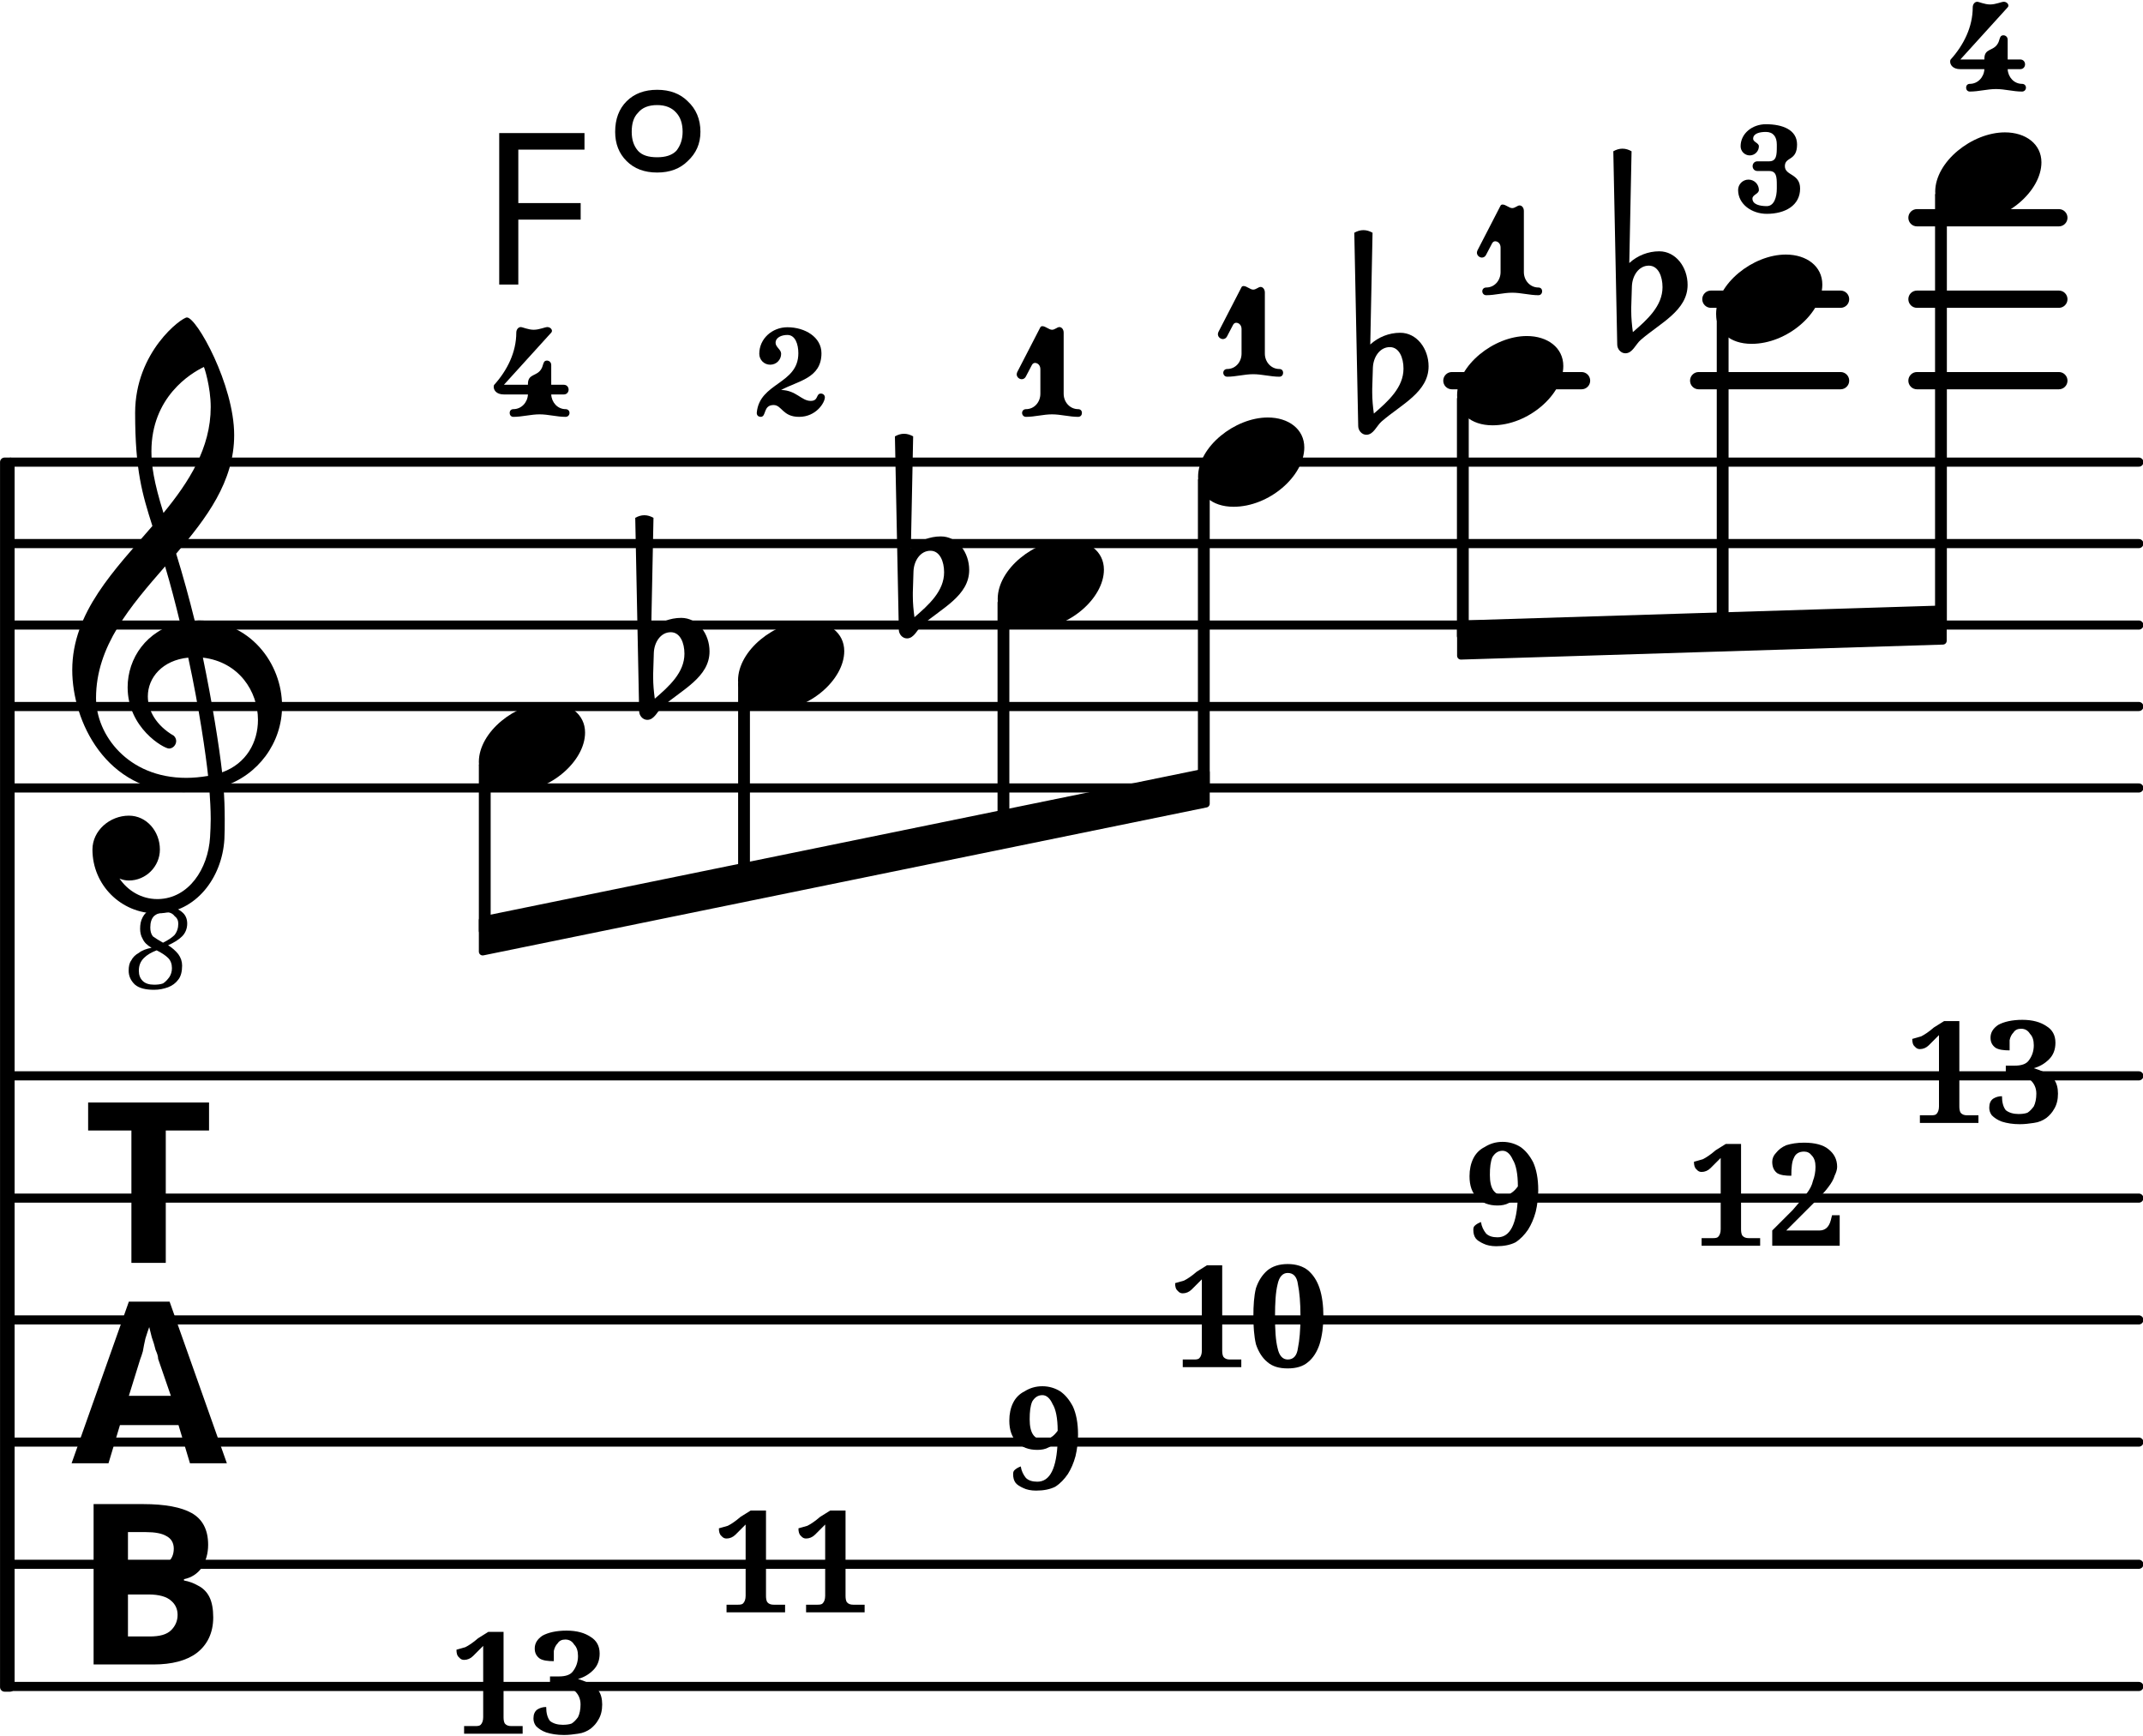
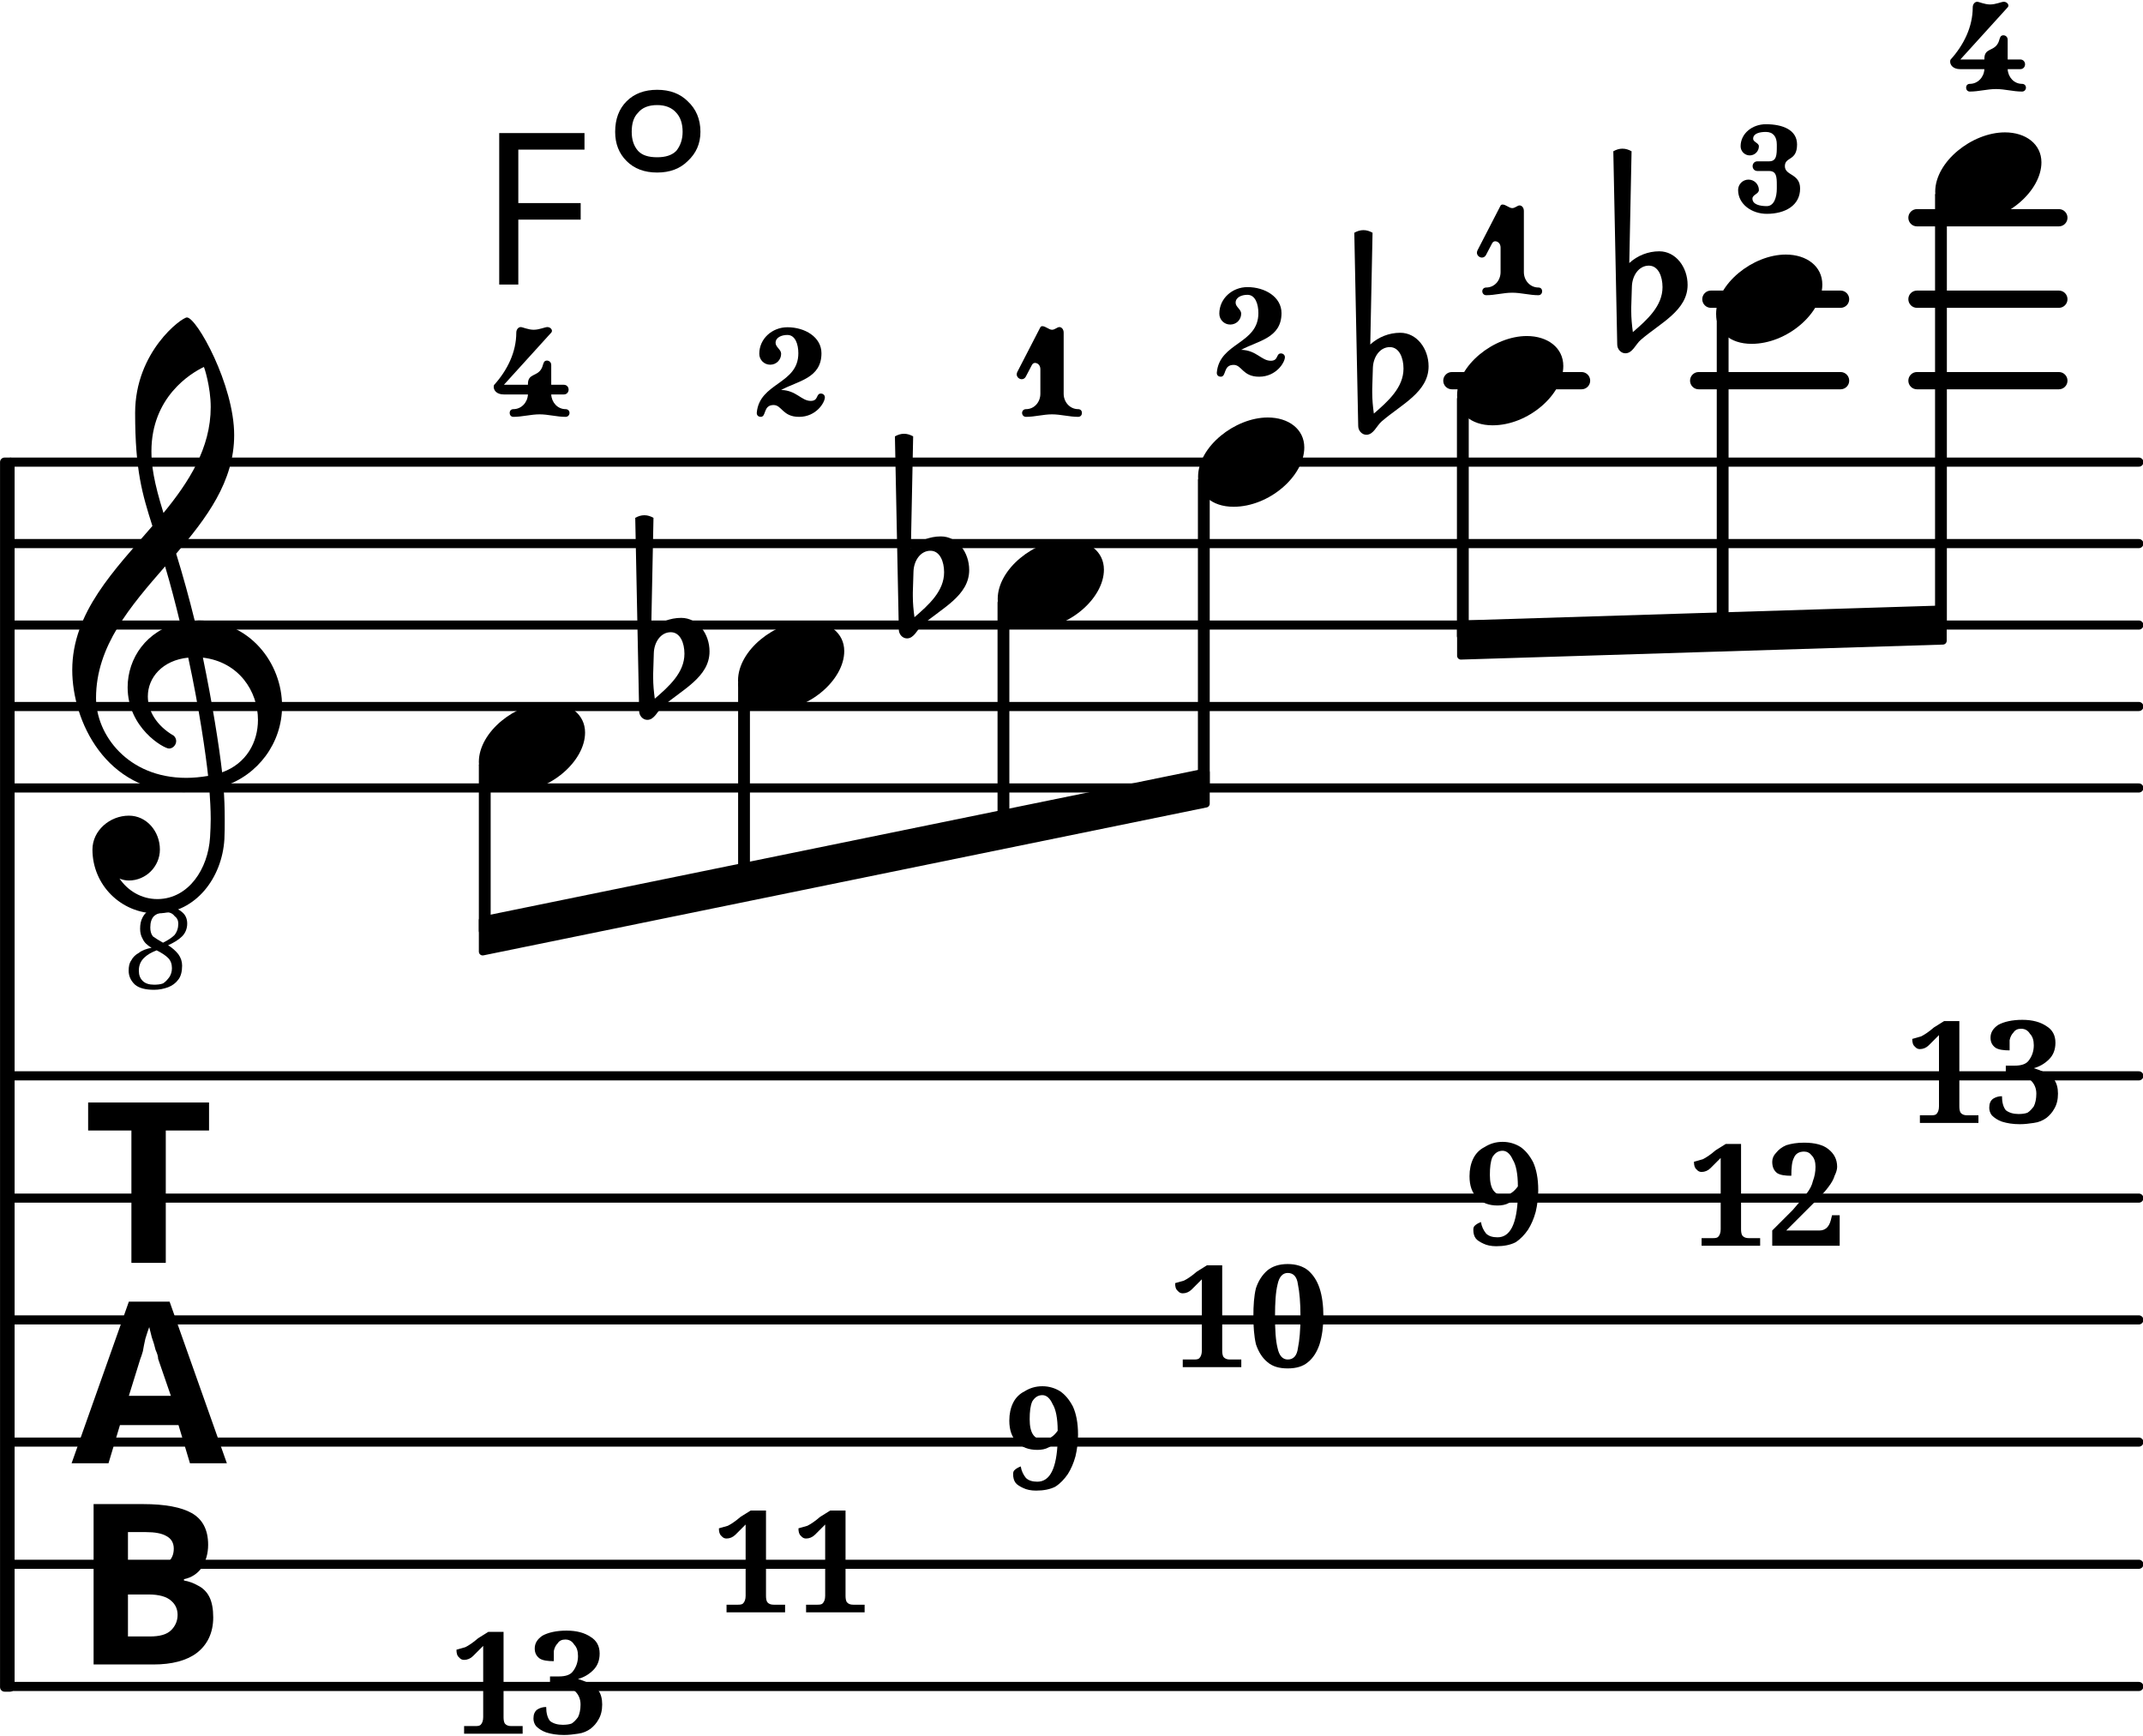
<svg xmlns="http://www.w3.org/2000/svg" preserveAspectRatio="xMidYMid meet" viewBox="-0.079 -5.233 26.31 21.31">
  <g transform="translate(0, -2.56)">
    <rect x="23.35" y="-0.106" width="1.954" height="0.212" ry="0.106" fill="currentColor" />
  </g>
  <g transform="translate(0, -1.56)">
    <rect x="23.35" y="-0.106" width="1.954" height="0.212" ry="0.106" fill="currentColor" />
  </g>
  <g transform="translate(0, -0.5599)">
    <rect x="23.35" y="-0.106" width="1.954" height="0.212" ry="0.106" fill="currentColor" />
  </g>
  <g transform="translate(0, -1.56)">
    <rect x="20.82" y="-0.106" width="1.804" height="0.212" ry="0.106" fill="currentColor" />
  </g>
  <g transform="translate(0, -0.5599)">
    <rect x="20.67" y="-0.106" width="1.954" height="0.212" ry="0.106" fill="currentColor" />
  </g>
  <g transform="translate(0, -0.5599)">
    <rect x="17.64" y="-0.106" width="1.804" height="0.212" ry="0.106" fill="currentColor" />
  </g>
  <g transform="translate(0, 4.44)">
    <line stroke-linejoin="round" stroke-linecap="round" stroke-width="0.112" stroke="currentColor" x1="0.056" y1="0" x2="26.18" y2="0" />
  </g>
  <g transform="translate(0, 3.44)">
    <line stroke-linejoin="round" stroke-linecap="round" stroke-width="0.112" stroke="currentColor" x1="0.056" y1="0" x2="26.18" y2="0" />
  </g>
  <g transform="translate(0, 2.44)">
    <line stroke-linejoin="round" stroke-linecap="round" stroke-width="0.112" stroke="currentColor" x1="0.056" y1="0" x2="26.18" y2="0" />
  </g>
  <g transform="translate(0, 1.44)">
    <line stroke-linejoin="round" stroke-linecap="round" stroke-width="0.112" stroke="currentColor" x1="0.056" y1="0" x2="26.18" y2="0" />
  </g>
  <g transform="translate(0, 0.4401)">
    <line stroke-linejoin="round" stroke-linecap="round" stroke-width="0.112" stroke="currentColor" x1="0.056" y1="0" x2="26.18" y2="0" />
  </g>
  <g transform="translate(0, 15.47)">
    <line stroke-linejoin="round" stroke-linecap="round" stroke-width="0.112" stroke="currentColor" x1="0.056" y1="0" x2="26.18" y2="0" />
  </g>
  <g transform="translate(0, 13.97)">
    <line stroke-linejoin="round" stroke-linecap="round" stroke-width="0.112" stroke="currentColor" x1="0.056" y1="0" x2="26.18" y2="0" />
  </g>
  <g transform="translate(0, 12.47)">
    <line stroke-linejoin="round" stroke-linecap="round" stroke-width="0.112" stroke="currentColor" x1="0.056" y1="0" x2="26.18" y2="0" />
  </g>
  <g transform="translate(0, 10.97)">
    <line stroke-linejoin="round" stroke-linecap="round" stroke-width="0.112" stroke="currentColor" x1="0.056" y1="0" x2="26.18" y2="0" />
  </g>
  <g transform="translate(0, 9.475)">
    <line stroke-linejoin="round" stroke-linecap="round" stroke-width="0.112" stroke="currentColor" x1="0.056" y1="0" x2="26.18" y2="0" />
  </g>
  <g transform="translate(0, 7.974)">
    <line stroke-linejoin="round" stroke-linecap="round" stroke-width="0.112" stroke="currentColor" x1="0.056" y1="0" x2="26.18" y2="0" />
  </g>
  <g transform="translate(17.81, 2.624)">
    <polygon stroke-linejoin="round" stroke-linecap="round" stroke-width="0.094" fill="currentColor" stroke="currentColor" points="5.964 -0.377 5.964 0.009 0.047 0.193 0.047 -0.193" />
  </g>
  <g transform="translate(5.8, 6.256)">
    <polygon stroke-linejoin="round" stroke-linecap="round" stroke-width="0.094" fill="currentColor" stroke="currentColor" points="8.926 -2.009 8.926 -1.623 0.047 0.193 0.047 -0.193" />
  </g>
  <g transform="translate(5.8, -1.74)">
    <text font-family="sans" font-size="2.616" text-anchor="start" fill="currentColor">
      <tspan>F</tspan>
    </text>
  </g>
  <g transform="translate(7.286, -1.74)">
    <text font-family="sans" font-size="3.296" text-anchor="start" fill="currentColor">
      <tspan>°</tspan>
    </text>
  </g>
  <g transform="translate(5.8, 3.94)">
    <path transform="scale(0.004, -0.004)" d="M0 -45c0 92 113 182 214 182c64 0 112 -36 112 -92c0 -88 -108 -182 -217 -182c-68 0 -109 39 -109 92z" fill="currentColor" />
  </g>
  <g transform="translate(5.989, -0.1157)">
    <path transform="scale(0.0022, -0.0022)" d="M148 501c10 0 41 -15 72 -15c32 0 63 15 76 15c15 0 26 -11 26 -21c0 -4 -1 -7 -4 -10l-264 -291h134v4c0 60 50 41 75 85c7 11 8 24 14 36c3 7 10 10 17 10c11 0 24 -8 24 -25v-110h70c18 0 27 -14 27 -27s-9 -27 -27 -27h-70c2 -45 36 -82 80 -82c14 0 22 -10 22 -21 s-8 -22 -22 -22c-49 0 -96 14 -145 14s-97 -14 -146 -14c-14 0 -21 11 -21 22s7 21 21 21c44 0 79 37 81 82h-134c-43 0 -57 25 -57 42c0 5 1 10 3 12c73 81 123 182 123 291c0 17 11 31 25 31z" fill="currentColor" />
  </g>
  <g transform="translate(0.8, 3.44)">
    <path transform="scale(0.004, -0.004)" d="M265 -635h-5c-108 0 -196 87 -196 196c0 58 53 104 112 104c54 0 95 -48 95 -104c0 -52 -43 -95 -95 -95c-10 0 -20 2 -29 6c26 -38 68 -63 116 -63h3zM403 150c28 -135 50 -272 59 -352c75 27 110 93 110 161c0 88 -59 178 -169 191zM75 26c0 -112 97 -245 277 -245 c21 0 43 2 67 6c-7 65 -27 206 -61 363c-79 -8 -124 -61 -124 -119c0 -43 25 -89 80 -121c5 -5 7 -11 7 -16c0 -12 -10 -23 -22 -23c-16 0 -127 63 -127 188c0 89 58 175 161 198c-14 58 -29 116 -46 173c-106 -122 -212 -244 -212 -404zM354 1194c30 0 145 -207 145 -361 c0 -143 -85 -255 -178 -364c21 -68 40 -137 57 -206c4 0 8 1 12 1c156 0 256 -130 256 -263c0 -113 -74 -212 -180 -246c3 -34 4 -68 4 -102c0 -20 0 -40 -1 -60c-7 -120 -89 -225 -204 -228l1 44c93 2 153 92 159 190c1 19 2 37 2 56c0 30 -2 60 -4 90 c-28 -5 -54 -8 -79 -8c-240 0 -342 219 -342 375c0 177 130 307 246 442c-31 98 -53 170 -53 347c0 188 143 293 159 293zM427 919c0 62 -20 123 -21 123c-40 -19 -161 -92 -161 -259c0 -42 7 -93 37 -189c78 95 145 199 145 325z" fill="currentColor" />
  </g>
  <g transform="translate(1.485, 6.902)">
    <text font-family="serif" font-style="italic" font-size="1.386" text-anchor="start" fill="currentColor">
      <tspan>8</tspan>
    </text>
  </g>
  <g transform="translate(5.447, 16.05)">
    <text font-family="serif" font-weight="bold" font-size="1.746" text-anchor="start" fill="currentColor">
      <tspan>13</tspan>
    </text>
  </g>
  <g transform="translate(0.9406, 10.27)">
    <text font-family="sans" font-weight="bold" font-size="2.772" text-anchor="start" fill="currentColor">
      <tspan>T</tspan>
    </text>
  </g>
  <g transform="translate(0.8, 12.73)">
    <text font-family="sans" font-weight="bold" font-size="2.772" text-anchor="start" fill="currentColor">
      <tspan>A</tspan>
    </text>
  </g>
  <g transform="translate(0.8201, 15.2)">
    <text font-family="sans" font-weight="bold" font-size="2.772" text-anchor="start" fill="currentColor">
      <tspan>B</tspan>
    </text>
  </g>
  <g transform="translate(5.872, 2.44)">
    <rect x="-0.072" y="1.679" width="0.145" height="2.122" ry="0.047" fill="currentColor" />
  </g>
  <g transform="translate(8.982, 2.94)">
    <path transform="scale(0.004, -0.004)" d="M0 -45c0 92 113 182 214 182c64 0 112 -36 112 -92c0 -88 -108 -182 -217 -182c-68 0 -109 39 -109 92z" fill="currentColor" />
  </g>
  <g transform="translate(9.212, -0.1157)">
    <path transform="scale(0.0022, -0.0022)" d="M94 66c-60 0 -39 -66 -72 -66c-11 0 -22 7 -22 21v2c15 169 232 158 232 332c0 50 -17 102 -61 102c-33 0 -66 -14 -66 -44c0 -24 31 -37 31 -61c0 -34 -27 -61 -61 -61s-61 27 -61 61c0 84 72 148 157 148c98 0 190 -55 190 -145c0 -140 -131 -154 -225 -205 c85 -2 113 -61 165 -61c45 0 28 41 57 41c11 0 22 -8 22 -21c0 -29 -48 -109 -144 -109c-92 0 -96 66 -142 66z" fill="currentColor" />
  </g>
  <g transform="translate(8.669, 14.56)">
    <text font-family="serif" font-weight="bold" font-size="1.746" text-anchor="start" fill="currentColor">
      <tspan>11</tspan>
    </text>
  </g>
  <g transform="translate(9.055, 2.44)">
    <rect x="-0.072" y="0.679" width="0.145" height="2.478" ry="0.047" fill="currentColor" />
  </g>
  <g transform="translate(7.832, 2.94)">
    <path transform="scale(0.004, -0.004)" d="M29 39l-2 -64v-11c0 -22 2 -43 5 -65c44 38 91 80 91 138c0 33 -13 66 -42 66c-31 0 -51 -31 -52 -64zM-28 454c9 5 18 8 28 8s19 -3 28 -8l-7 -343c25 23 58 36 92 36c51 0 87 -49 87 -103c0 -79 -84 -117 -144 -169c-16 -14 -25 -41 -47 -41c-14 0 -25 13 -25 27z" fill="currentColor" />
  </g>
  <g transform="translate(12.17, 1.94)">
    <path transform="scale(0.004, -0.004)" d="M0 -45c0 92 113 182 214 182c64 0 112 -36 112 -92c0 -88 -108 -182 -217 -182c-68 0 -109 39 -109 92z" fill="currentColor" />
  </g>
  <g transform="translate(12.41, -0.1157)">
    <path transform="scale(0.0022, -0.0022)" d="M194 486c16 0 29 15 41 15c13 0 24 -13 24 -31v-341c0 -47 35 -86 81 -86c14 0 21 -10 21 -21s-7 -22 -21 -22c-49 0 -97 14 -146 14s-96 -14 -145 -14c-14 0 -22 11 -22 22s8 21 22 21c46 0 80 39 80 86v137c0 23 -16 35 -30 35c-7 0 -13 -4 -17 -11l-34 -65 c-5 -10 -14 -15 -23 -15c-14 0 -28 12 -28 27c0 4 1 8 3 13l129 250c2 4 7 6 11 6c18 0 37 -20 54 -20z" fill="currentColor" />
  </g>
  <g transform="translate(12.25, 13.05)">
    <text font-family="serif" font-weight="bold" font-size="1.746" text-anchor="start" fill="currentColor">
      <tspan>9</tspan>
    </text>
  </g>
  <g transform="translate(12.24, 2.44)">
    <rect x="-0.072" y="-0.321" width="0.145" height="2.834" ry="0.047" fill="currentColor" />
  </g>
  <g transform="translate(11.02, 1.94)">
    <path transform="scale(0.004, -0.004)" d="M29 39l-2 -64v-11c0 -22 2 -43 5 -65c44 38 91 80 91 138c0 33 -13 66 -42 66c-31 0 -51 -31 -52 -64zM-28 454c9 5 18 8 28 8s19 -3 28 -8l-7 -343c25 23 58 36 92 36c51 0 87 -49 87 -103c0 -79 -84 -117 -144 -169c-16 -14 -25 -41 -47 -41c-14 0 -25 13 -25 27z" fill="currentColor" />
  </g>
  <g transform="translate(14.63, 0.4401)">
    <path transform="scale(0.004, -0.004)" d="M0 -45c0 92 113 182 214 182c64 0 112 -36 112 -92c0 -88 -108 -182 -217 -182c-68 0 -109 39 -109 92z" fill="currentColor" />
  </g>
-   <g transform="translate(14.88, -0.6085)">
-     <path transform="scale(0.0022, -0.0022)" d="M194 486c16 0 29 15 41 15c13 0 24 -13 24 -31v-341c0 -47 35 -86 81 -86c14 0 21 -10 21 -21s-7 -22 -21 -22c-49 0 -97 14 -146 14s-96 -14 -145 -14c-14 0 -22 11 -22 22s8 21 22 21c46 0 80 39 80 86v137c0 23 -16 35 -30 35c-7 0 -13 -4 -17 -11l-34 -65 c-5 -10 -14 -15 -23 -15c-14 0 -28 12 -28 27c0 4 1 8 3 13l129 250c2 4 7 6 11 6c18 0 37 -20 54 -20z" fill="currentColor" />
+   <g transform="translate(14.86, -0.6085)">
+     <path transform="scale(0.0022, -0.0022)" d="M94 66c-60 0 -39 -66 -72 -66c-11 0 -22 7 -22 21v2c15 169 232 158 232 332c0 50 -17 102 -61 102c-33 0 -66 -14 -66 -44c0 -24 31 -37 31 -61c0 -34 -27 -61 -61 -61s-61 27 -61 61c0 84 72 148 157 148c98 0 190 -55 190 -145c0 -140 -131 -154 -225 -205 c85 -2 113 -61 165 -61c45 0 28 41 57 41c11 0 22 -8 22 -21c0 -29 -48 -109 -144 -109c-92 0 -96 66 -142 66z" fill="currentColor" />
  </g>
  <g transform="translate(14.27, 11.55)">
    <text font-family="serif" font-weight="bold" font-size="1.746" text-anchor="start" fill="currentColor">
      <tspan>10</tspan>
    </text>
  </g>
  <g transform="translate(14.7, 2.44)">
    <rect x="-0.072" y="-1.821" width="0.145" height="3.835" ry="0.047" fill="currentColor" />
  </g>
  <g transform="translate(-0.0786, 7.957)">
    <rect x="0" y="-7.573" width="0.179" height="15.15" ry="0.056" fill="currentColor" />
  </g>
  <g transform="translate(17.81, -0.5599)">
    <path transform="scale(0.004, -0.004)" d="M0 -45c0 92 113 182 214 182c64 0 112 -36 112 -92c0 -88 -108 -182 -217 -182c-68 0 -109 39 -109 92z" fill="currentColor" />
  </g>
  <g transform="translate(18.06, -1.609)">
    <path transform="scale(0.0022, -0.0022)" d="M194 486c16 0 29 15 41 15c13 0 24 -13 24 -31v-341c0 -47 35 -86 81 -86c14 0 21 -10 21 -21s-7 -22 -21 -22c-49 0 -97 14 -146 14s-96 -14 -145 -14c-14 0 -22 11 -22 22s8 21 22 21c46 0 80 39 80 86v137c0 23 -16 35 -30 35c-7 0 -13 -4 -17 -11l-34 -65 c-5 -10 -14 -15 -23 -15c-14 0 -28 12 -28 27c0 4 1 8 3 13l129 250c2 4 7 6 11 6c18 0 37 -20 54 -20z" fill="currentColor" />
  </g>
  <g transform="translate(17.9, 10.05)">
    <text font-family="serif" font-weight="bold" font-size="1.746" text-anchor="start" fill="currentColor">
      <tspan>9</tspan>
    </text>
  </g>
  <g transform="translate(17.88, 2.44)">
    <rect x="-0.072" y="-2.821" width="0.145" height="3.003" ry="0.047" fill="currentColor" />
  </g>
  <g transform="translate(16.66, -0.5599)">
    <path transform="scale(0.004, -0.004)" d="M29 39l-2 -64v-11c0 -22 2 -43 5 -65c44 38 91 80 91 138c0 33 -13 66 -42 66c-31 0 -51 -31 -52 -64zM-28 454c9 5 18 8 28 8s19 -3 28 -8l-7 -343c25 23 58 36 92 36c51 0 87 -49 87 -103c0 -79 -84 -117 -144 -169c-16 -14 -25 -41 -47 -41c-14 0 -25 13 -25 27z" fill="currentColor" />
  </g>
  <g transform="translate(20.99, -1.56)">
    <path transform="scale(0.004, -0.004)" d="M0 -45c0 92 113 182 214 182c64 0 112 -36 112 -92c0 -88 -108 -182 -217 -182c-68 0 -109 39 -109 92z" fill="currentColor" />
  </g>
  <g transform="translate(21.26, -2.608)">
    <path transform="scale(0.0022, -0.0022)" d="M261 266c0 -54 85 -40 85 -125c0 -94 -83 -141 -186 -141c-84 0 -160 54 -160 133c0 32 26 58 58 58s58 -26 58 -58c0 -22 -36 -26 -36 -48c0 -33 42 -42 80 -42c41 0 56 50 56 98v21c0 44 -2 77 -43 77h-65c-18 0 -27 14 -27 27s9 27 27 27h65c42 0 43 36 43 83v11 c0 43 -20 70 -61 70c-34 0 -71 -8 -71 -38c0 -19 32 -23 32 -42c0 -28 -23 -51 -51 -51s-51 23 -51 51c0 72 66 123 141 123c93 0 174 -31 174 -113c0 -94 -68 -67 -68 -121z" fill="currentColor" />
  </g>
  <g transform="translate(20.64, 10.06)">
    <text font-family="serif" font-weight="bold" font-size="1.746" text-anchor="start" fill="currentColor">
      <tspan>12</tspan>
    </text>
  </g>
  <g transform="translate(21.07, 2.44)">
    <rect x="-0.072" y="-3.821" width="0.145" height="3.905" ry="0.047" fill="currentColor" />
  </g>
  <g transform="translate(19.84, -1.56)">
    <path transform="scale(0.004, -0.004)" d="M29 39l-2 -64v-11c0 -22 2 -43 5 -65c44 38 91 80 91 138c0 33 -13 66 -42 66c-31 0 -51 -31 -52 -64zM-28 454c9 5 18 8 28 8s19 -3 28 -8l-7 -343c25 23 58 36 92 36c51 0 87 -49 87 -103c0 -79 -84 -117 -144 -169c-16 -14 -25 -41 -47 -41c-14 0 -25 13 -25 27z" fill="currentColor" />
  </g>
  <g transform="translate(23.68, -3.06)">
    <path transform="scale(0.004, -0.004)" d="M0 -45c0 92 113 182 214 182c64 0 112 -36 112 -92c0 -88 -108 -182 -217 -182c-68 0 -109 39 -109 92z" fill="currentColor" />
  </g>
  <g transform="translate(23.87, -4.109)">
    <path transform="scale(0.0022, -0.0022)" d="M148 501c10 0 41 -15 72 -15c32 0 63 15 76 15c15 0 26 -11 26 -21c0 -4 -1 -7 -4 -10l-264 -291h134v4c0 60 50 41 75 85c7 11 8 24 14 36c3 7 10 10 17 10c11 0 24 -8 24 -25v-110h70c18 0 27 -14 27 -27s-9 -27 -27 -27h-70c2 -45 36 -82 80 -82c14 0 22 -10 22 -21 s-8 -22 -22 -22c-49 0 -96 14 -145 14s-97 -14 -146 -14c-14 0 -21 11 -21 22s7 21 21 21c44 0 79 37 81 82h-134c-43 0 -57 25 -57 42c0 5 1 10 3 12c73 81 123 182 123 291c0 17 11 31 25 31z" fill="currentColor" />
  </g>
  <g transform="translate(23.32, 8.552)">
    <text font-family="serif" font-weight="bold" font-size="1.746" text-anchor="start" fill="currentColor">
      <tspan>13</tspan>
    </text>
  </g>
  <g transform="translate(23.75, 2.44)">
    <rect x="-0.072" y="-5.321" width="0.145" height="5.323" ry="0.047" fill="currentColor" />
  </g>
</svg>
